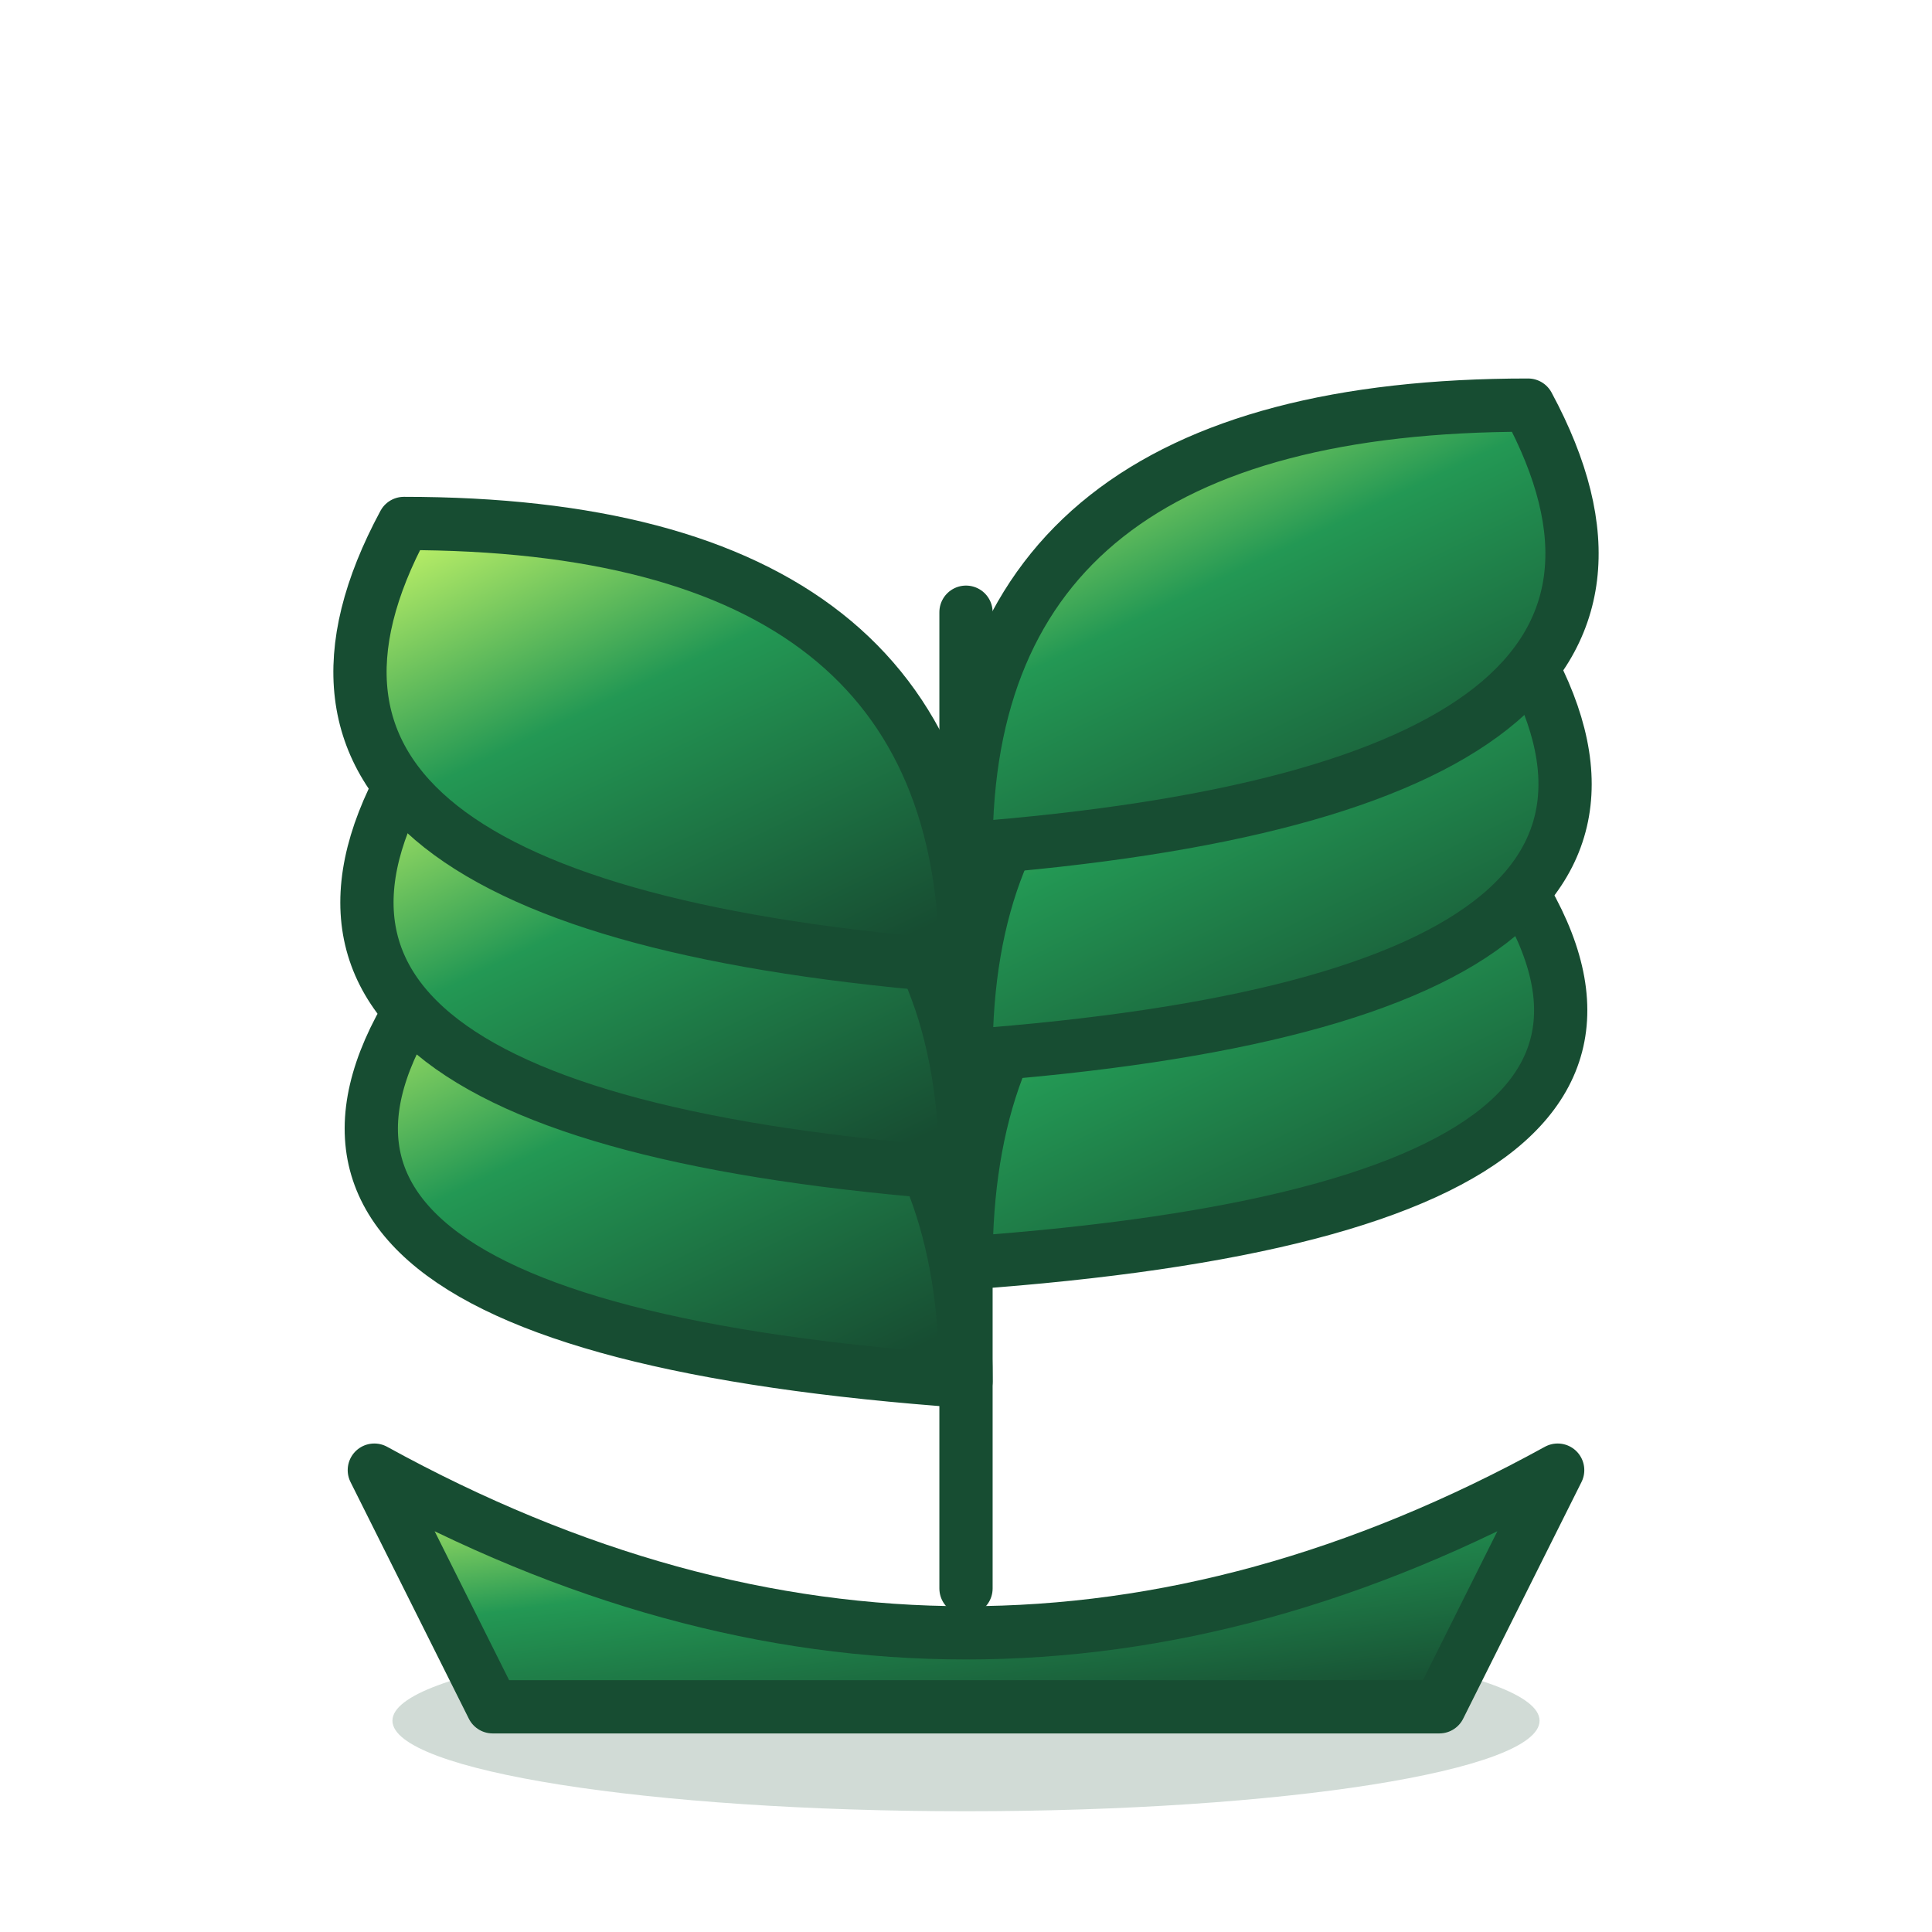
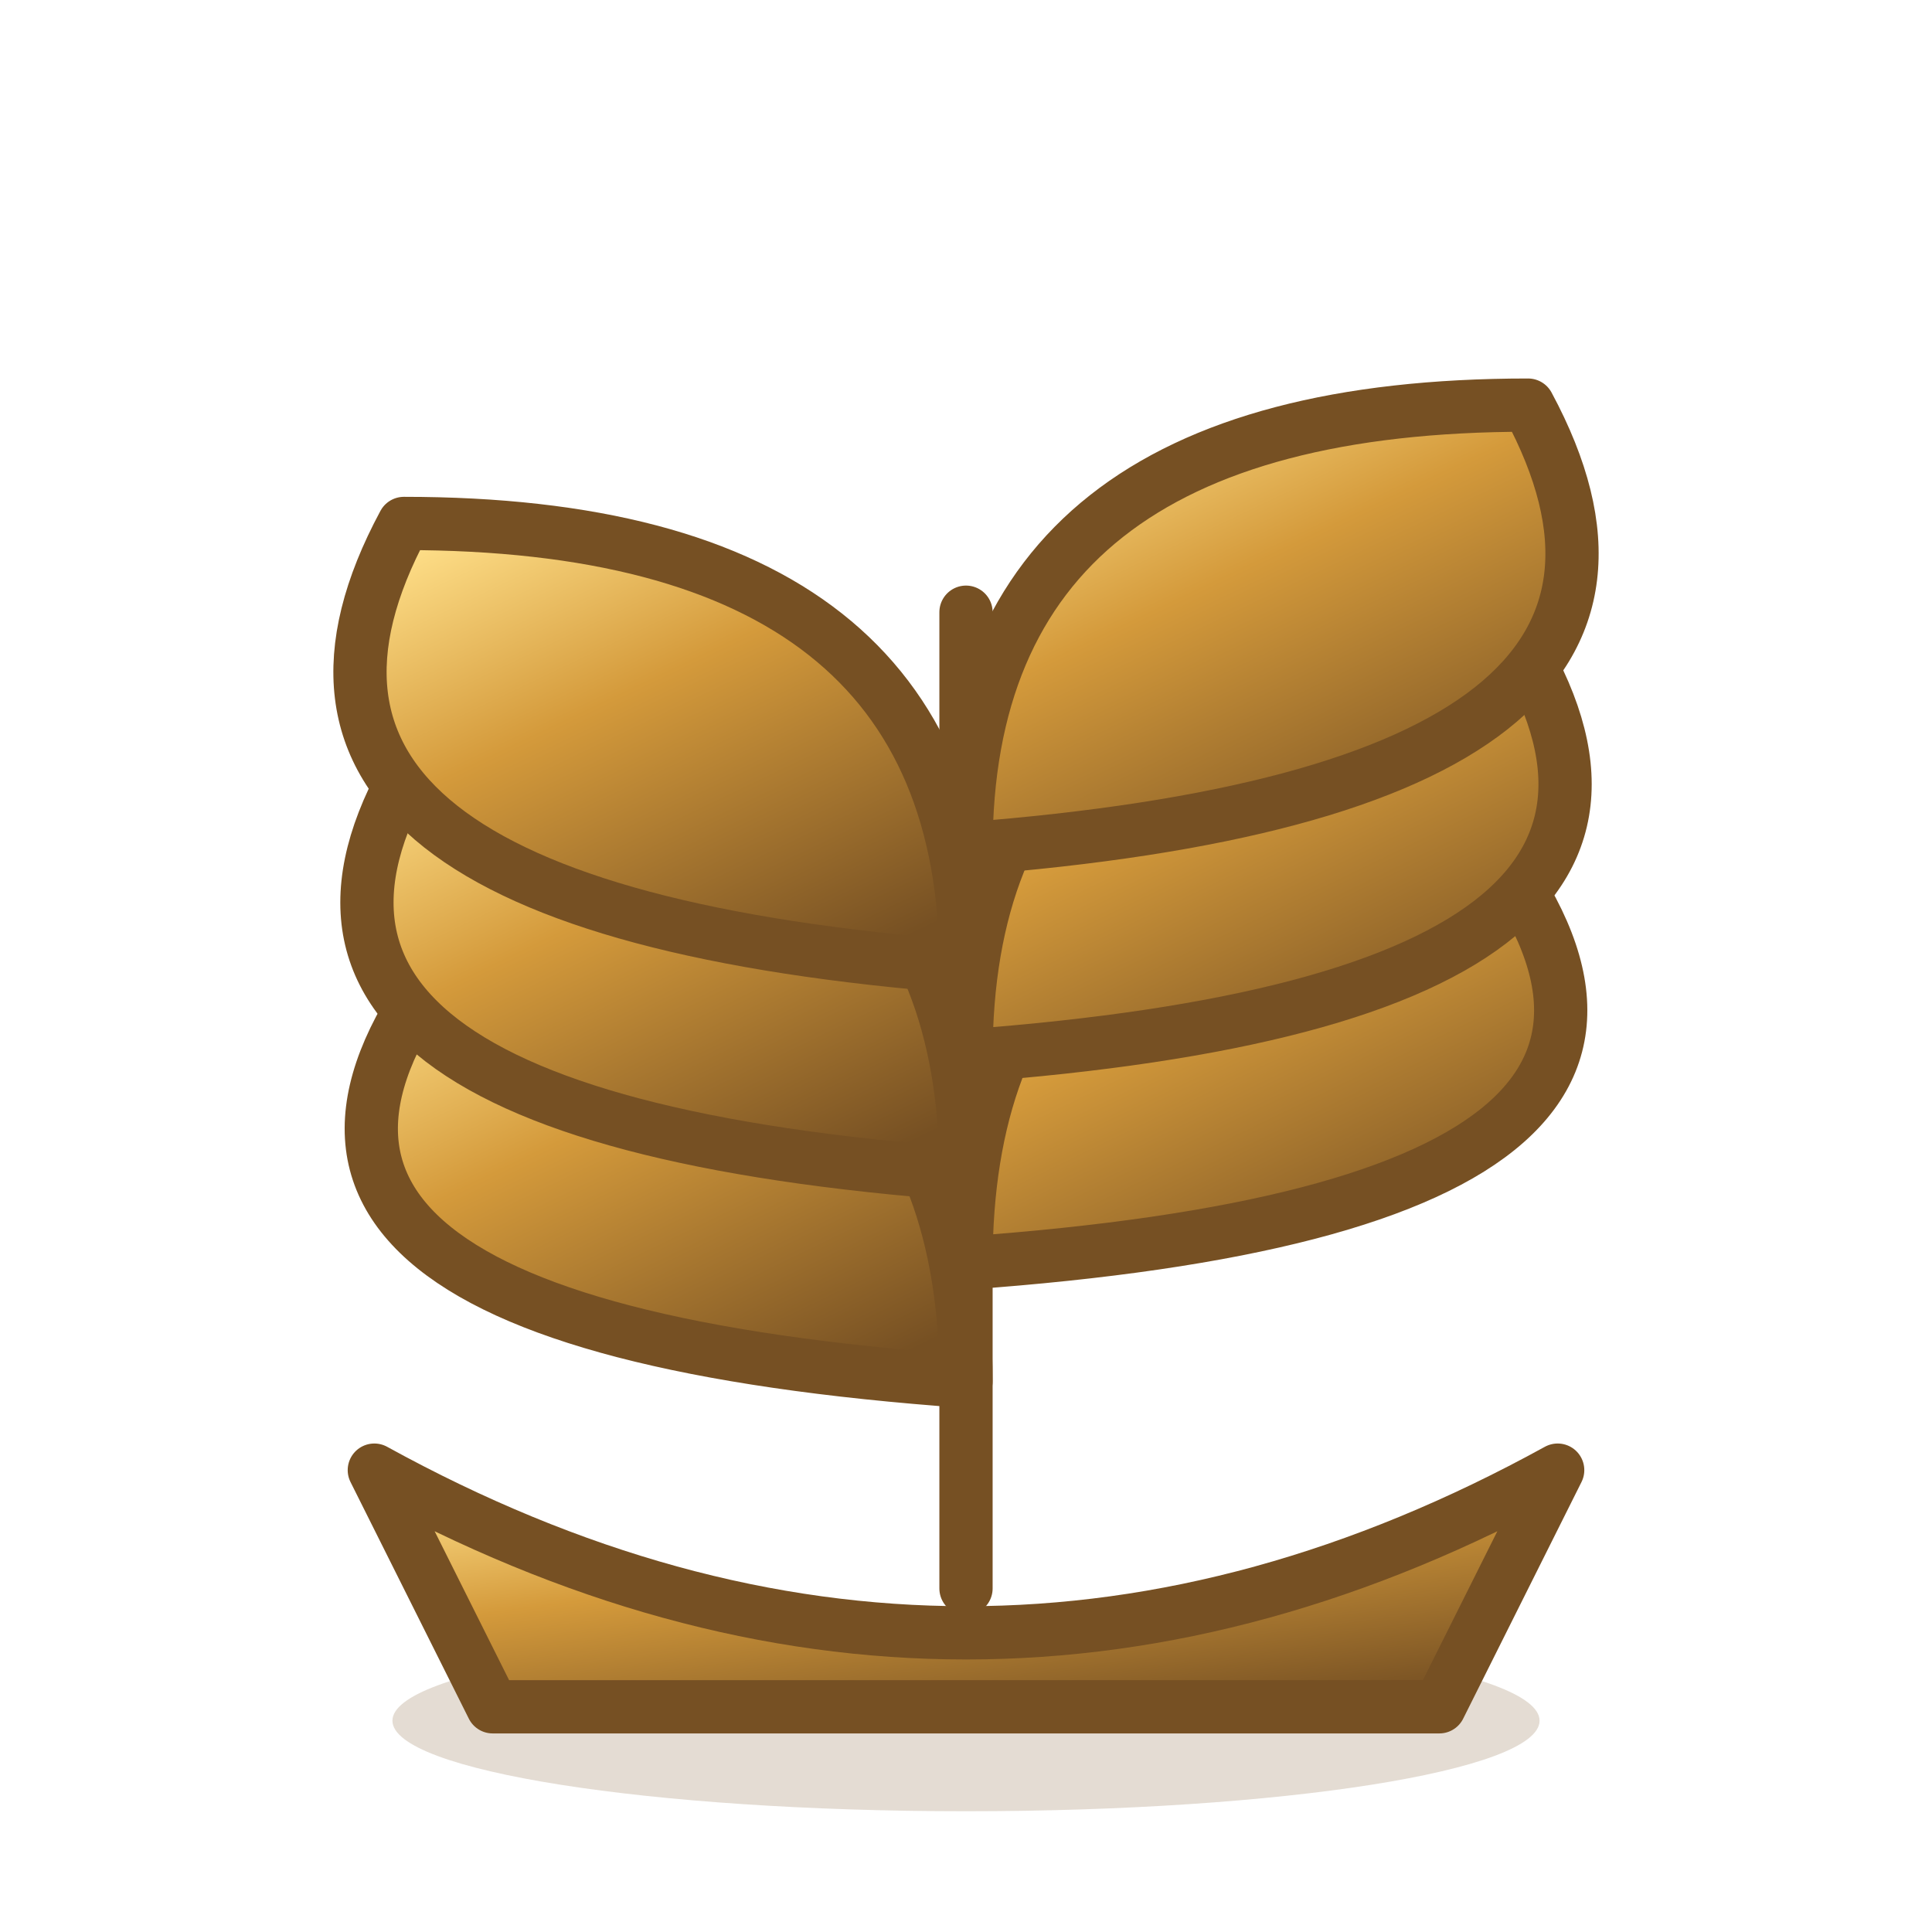
- <svg xmlns="http://www.w3.org/2000/svg" viewBox="0 0 64 64" data-family="leaf" data-rank="crafted" data-material="rounded foliage">
+ <svg xmlns="http://www.w3.org/2000/svg" viewBox="0 0 64 64" data-family="leaf" data-rank="crafted" data-material="seasonal canopy tier-6">
  <defs>
    <linearGradient id="m" x1=".15" y1="0" x2=".8" y2="1" gradientUnits="objectBoundingBox">
-       <stop stop-color="#bbef67" />
-       <stop offset=".4" stop-color="#239854" />
-       <stop offset="1" stop-color="#174d32" />
+       <stop stop-color="#ffe08a" />
+       <stop offset=".4" stop-color="#d49a3b" />
+       <stop offset="1" stop-color="#765023" />
    </linearGradient>
  </defs>
-   <ellipse cx="32" cy="57" rx="19" ry="3" fill="#174d32" opacity=".20" />
-   <g transform="translate(32 34) scale(0.98) translate(-32 -34)" fill="url(#m)" stroke="#174d32" stroke-width="1.8" stroke-linejoin="round" stroke-linecap="round">
+   <ellipse cx="32" cy="57" rx="19" ry="3" fill="#765023" opacity=".20" />
+   <g transform="translate(32 34) scale(0.98) translate(-32 -34)" fill="url(#m)" stroke="#765023" stroke-width="1.8" stroke-linejoin="round" stroke-linecap="round">
    <path d="M32 53V20" fill="none" />
    <path d="M32 46Q4 44 15 31Q32 31 32 46" />
    <path d="M32 42Q60 40 49 27Q32 27 32 42" />
    <path d="M32 39Q5 37 14 24Q32 24 32 39" />
    <path d="M32 35Q59 33 50 20Q32 20 32 35" />
    <path d="M32 32Q6 30 13 17Q32 17 32 32" />
    <path d="M32 28Q58 26 51 13Q32 13 32 28" />
    <path d="M12 49Q32 60 52 49L48 57H16Z" />
  </g>
</svg>
